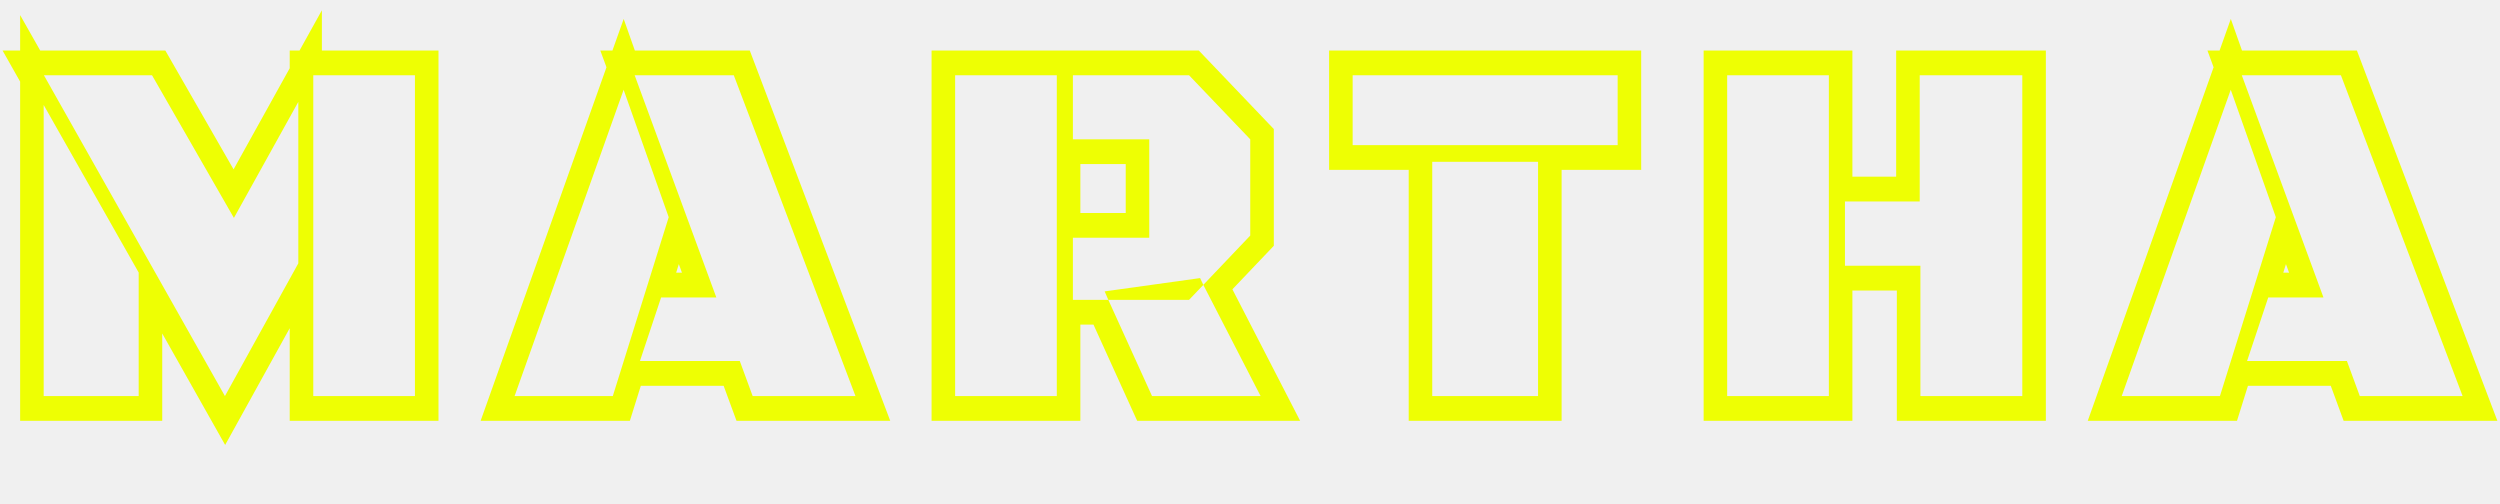
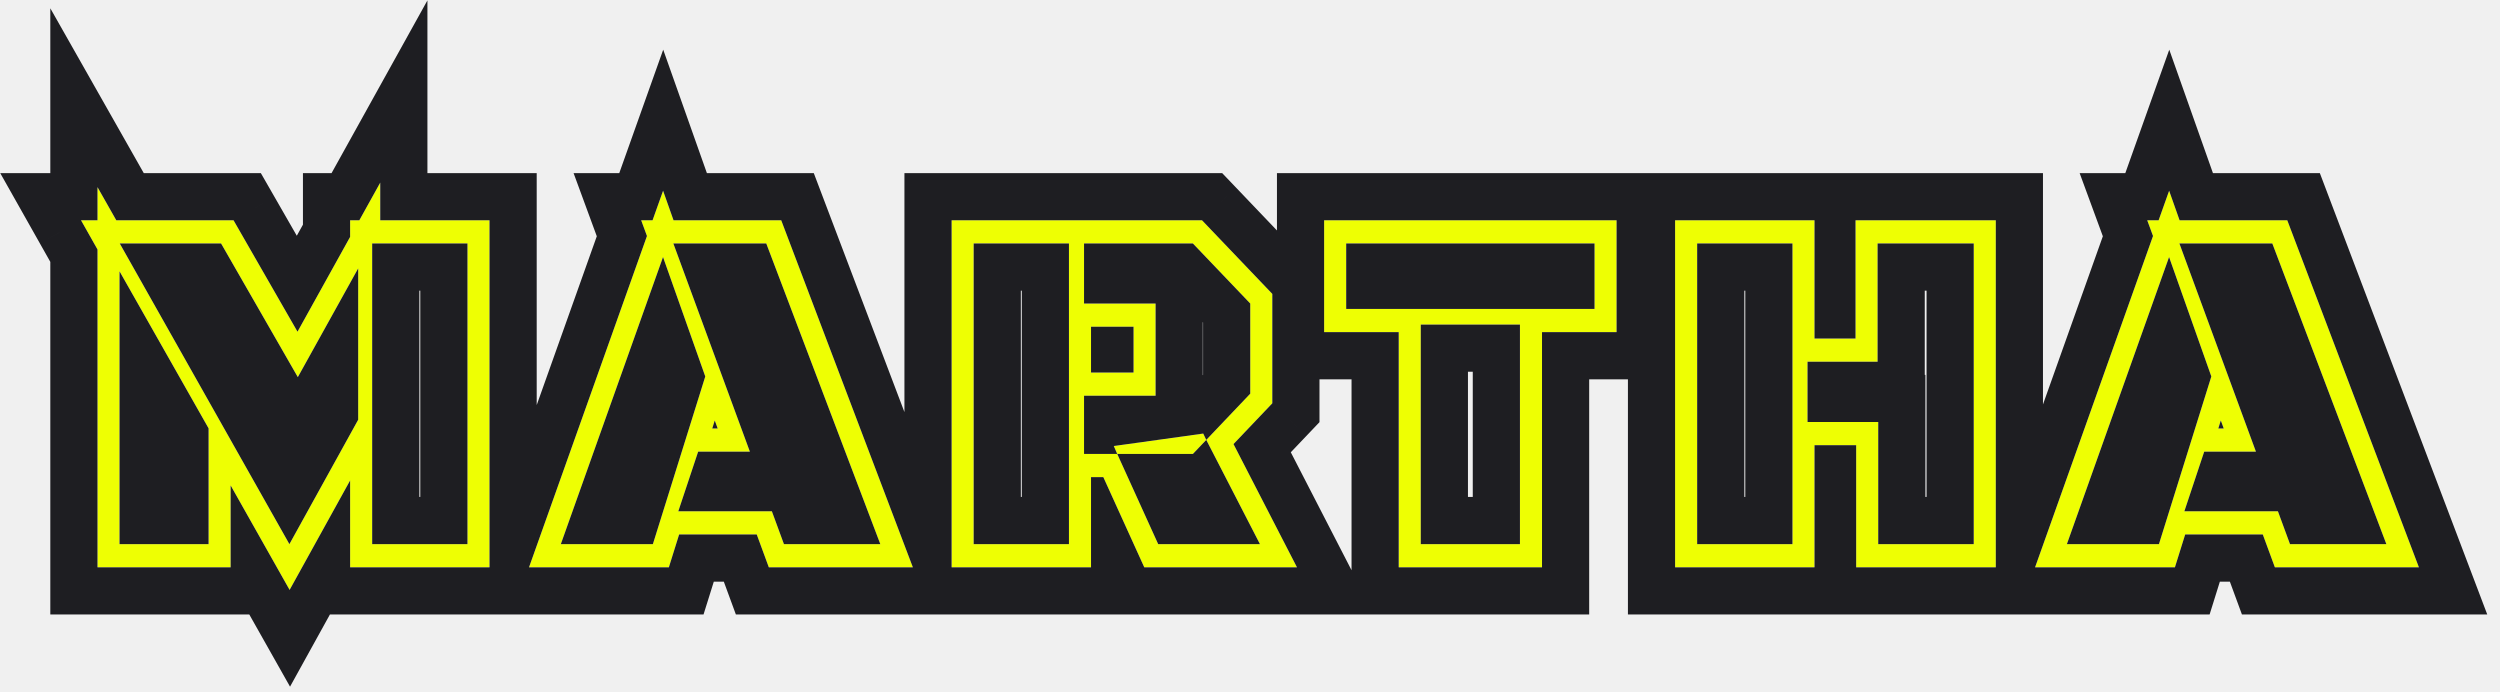
- <svg xmlns="http://www.w3.org/2000/svg" width="149" height="30" viewBox="0 0 149 30" fill="none">
-   <path fill-rule="evenodd" clip-rule="evenodd" d="M2.396 3.01H9.853L13.921 10.095L17.267 4.066V3.01H17.853L19.184 0.613V3.01H26.134V25.081H17.267V19.56L13.419 26.52L9.669 19.875V25.081H1.2V4.866L0.152 3.01H1.2V0.9L2.396 3.01ZM2.617 4.486H9.061L13.941 12.987L17.78 6.071V15.695L13.406 23.606L2.617 4.486ZM2.603 23.606H8.265V16.243L2.603 6.258V23.606ZM18.671 23.606H24.73V4.486H18.671V23.606ZM44.859 23.606L44.091 21.516H38.141L39.402 17.727H42.693L37.826 4.486H43.734L50.987 23.606H44.859ZM37.837 3.01H44.686L53.058 25.081H43.896L43.128 22.992H38.193L37.54 25.081H28.645L36.146 4.01L35.778 3.01H36.502L37.172 1.129L37.837 3.01ZM30.669 23.606H36.523L39.855 12.944L37.168 5.35L30.669 23.606ZM40.458 15.742L40.299 16.252H40.645L40.458 15.742ZM55.522 25.081V3.01H71.448L75.919 7.691V14.65L73.451 17.243L77.488 25.081H67.775L65.171 19.346H64.389V25.081H55.522ZM62.985 4.486H56.926V23.606H62.985V4.486ZM64.389 9.779V12.693H67.093V9.779H64.389ZM68.496 8.304V14.168H63.945V17.871H66.056L68.661 23.606H75.132L71.718 16.978L74.515 14.039V8.304L70.868 4.486H63.945V8.304H68.496ZM65.837 17.367L66.056 17.871H70.868L71.718 16.978L71.526 16.574L65.837 17.367ZM80.618 8.65V4.486H96.412V8.65H80.618ZM83.958 10.125H79.214V3.01H97.815V10.125H93.072V25.081H83.958V10.125ZM85.362 23.606H91.668V9.644H85.362V23.606ZM113.011 3.01H121.933V25.081H113.052V17.315H110.403V25.081H101.536V3.01H110.403V10.531H113.011V3.01ZM114.415 12.007H109.959V15.839H114.456V23.606H120.529V4.486H114.415V12.007ZM109 4.486H102.94V23.606H109V4.486ZM140.644 23.606L139.876 21.516H133.926L135.187 17.727H138.478L133.611 4.486H139.519L146.772 23.606H140.644ZM133.622 3.01H140.471L148.843 25.081H139.681L138.913 22.992H133.978L133.325 25.081H124.43L131.931 4.01L131.563 3.01H132.287L132.957 1.129L133.622 3.01ZM126.454 23.606H132.308L135.64 12.944L132.953 5.35L126.454 23.606ZM136.243 15.742L136.084 16.252H136.43L136.243 15.742Z" fill="#EEFF03" />
+ <svg xmlns="http://www.w3.org/2000/svg" width="159" height="44" viewBox="0 0 159 44" fill="none">
+   <mask id="path-1-outside-1_649_2" maskUnits="userSpaceOnUse" x="-0.848" y="-0.387" width="160" height="45" fill="black">
+     <rect fill="white" x="-0.848" y="-0.387" width="160" height="45" />
+     <path fill-rule="evenodd" clip-rule="evenodd" d="M7.396 14.01H14.853L18.921 21.095L22.267 15.066V14.01H22.853L24.184 11.613V14.01H31.134V36.081H22.267V30.56L18.419 37.52L14.669 30.875V36.081H6.2V15.866L5.152 14.01H6.2V11.9L7.396 14.01ZM7.617 15.486H14.06L18.941 23.987L22.78 17.071V26.695L18.406 34.606L7.617 15.486ZM7.603 34.606H13.265V27.243L7.603 17.258V34.606ZM23.671 34.606H29.73V15.486H23.671V34.606ZM49.859 34.606L49.091 32.516H43.141L44.402 28.727H47.693L42.826 15.486H48.734L55.987 34.606H49.859ZM42.837 14.01H49.686L58.058 36.081H48.896L48.128 33.992H43.193L42.54 36.081H33.645L41.146 15.01L40.778 14.01H41.502L42.172 12.129L42.837 14.01ZM35.669 34.606H41.523L44.855 23.944L42.168 16.35L35.669 34.606ZM45.458 26.742L45.299 27.252H45.645L45.458 26.742ZM60.522 36.081V14.01H76.448L80.919 18.691V25.65L78.451 28.243L82.488 36.081H72.775L70.171 30.346H69.389V36.081H60.522ZM67.985 15.486H61.926V34.606H67.985V15.486ZM69.389 20.779V23.693H72.093V20.779H69.389ZM73.496 19.304V25.168H68.945V28.871H71.056L73.661 34.606H80.132L76.718 27.978L79.515 25.038V19.304L75.868 15.486H68.945V19.304H73.496ZM70.837 28.367L71.056 28.871H75.868L76.718 27.978L76.526 27.574L70.837 28.367ZM85.618 19.65V15.486H101.412V19.65H85.618ZM88.958 21.125H84.214V14.01H102.815V21.125H98.072V36.081H88.958V21.125ZM90.362 34.606H96.668V20.644H90.362V34.606ZM118.011 14.01H126.933V36.081H118.052V28.315H115.403V36.081H106.536V14.01H115.403V21.532H118.011V14.01ZM119.415 23.007H114.959V26.84H119.456V34.606H125.529V15.486H119.415V23.007ZM114 15.486H107.94V34.606H114V15.486ZM145.644 34.606L144.876 32.516H138.926L140.187 28.727H143.478L138.611 15.486H144.519L151.772 34.606H145.644ZM138.622 14.01H145.471L153.843 36.081H144.681L143.913 33.992H138.978L138.325 36.081H129.43L136.931 15.01L136.563 14.01H137.287L137.957 12.129L138.622 14.01ZM131.454 34.606H137.308L140.64 23.944L137.953 16.35L131.454 34.606ZM141.243 26.742L141.084 27.252H141.43L141.243 26.742Z" />
+   </mask>
+   <path fill-rule="evenodd" clip-rule="evenodd" d="M7.396 14.01H14.853L18.921 21.095L22.267 15.066V14.01H22.853L24.184 11.613V14.01H31.134V36.081H22.267V30.56L18.419 37.52L14.669 30.875V36.081H6.2V15.866L5.152 14.01H6.2V11.9L7.396 14.01ZM7.617 15.486H14.06L18.941 23.987L22.78 17.071V26.695L18.406 34.606L7.617 15.486ZM7.603 34.606H13.265V27.243L7.603 17.258V34.606ZM23.671 34.606H29.73V15.486H23.671V34.606ZM49.859 34.606L49.091 32.516H43.141L44.402 28.727H47.693L42.826 15.486H48.734L55.987 34.606H49.859ZM42.837 14.01H49.686L58.058 36.081H48.896L48.128 33.992H43.193L42.54 36.081H33.645L41.146 15.01L40.778 14.01H41.502L42.172 12.129L42.837 14.01ZM35.669 34.606H41.523L44.855 23.944L42.168 16.35L35.669 34.606ZM45.458 26.742L45.299 27.252H45.645L45.458 26.742ZM60.522 36.081V14.01H76.448L80.919 18.691V25.65L78.451 28.243L82.488 36.081H72.775L70.171 30.346H69.389V36.081H60.522ZM67.985 15.486H61.926V34.606H67.985V15.486ZM69.389 20.779V23.693H72.093V20.779H69.389ZM73.496 19.304V25.168H68.945V28.871H71.056L73.661 34.606H80.132L76.718 27.978L79.515 25.038V19.304L75.868 15.486H68.945V19.304H73.496ZM70.837 28.367L71.056 28.871H75.868L76.718 27.978L76.526 27.574L70.837 28.367ZM85.618 19.65V15.486H101.412V19.65H85.618ZM88.958 21.125H84.214V14.01H102.815V21.125H98.072V36.081H88.958V21.125ZM90.362 34.606H96.668V20.644H90.362V34.606ZM118.011 14.01H126.933V36.081H118.052V28.315H115.403V36.081H106.536V14.01H115.403V21.532H118.011V14.01ZM119.415 23.007H114.959V26.84H119.456V34.606H125.529V15.486H119.415V23.007ZM114 15.486H107.94V34.606H114V15.486ZM145.644 34.606L144.876 32.516H138.926L140.187 28.727H143.478L138.611 15.486H144.519L151.772 34.606H145.644ZM138.622 14.01H145.471L153.843 36.081H144.681L143.913 33.992H138.978L138.325 36.081H129.43L136.931 15.01L136.563 14.01H137.287L137.957 12.129L138.622 14.01ZM131.454 34.606H137.308L140.64 23.944L137.953 16.35L131.454 34.606ZM141.243 26.742L141.084 27.252H141.43L141.243 26.742Z" fill="#EEFF03" />
+   <path d="M7.396 14.01L4.786 15.49L5.648 17.01H7.396V14.01ZM14.853 14.01L17.455 12.517L16.59 11.01H14.853V14.01ZM18.921 21.095L16.319 22.589L18.965 27.198L21.544 22.551L18.921 21.095ZM22.267 15.066L24.89 16.522L25.267 15.843V15.066H22.267ZM22.267 14.01V11.01H19.267V14.01H22.267ZM22.853 14.01V17.01H24.619L25.476 15.466L22.853 14.01ZM24.184 11.613H27.184V0.026L21.561 10.157L24.184 11.613ZM24.184 14.01H21.184V17.01H24.184V14.01ZM31.134 14.01H34.134V11.01H31.134V14.01ZM31.134 36.081V39.081H34.134V36.081H31.134ZM22.267 36.081H19.267V39.081H22.267V36.081ZM22.267 30.56H25.267L19.642 29.108L22.267 30.56ZM18.419 37.52L15.806 38.994L18.446 43.672L21.044 38.971L18.419 37.52ZM14.669 30.875L17.282 29.401L11.669 19.455V30.875H14.669ZM14.669 36.081V39.081H17.669V36.081H14.669ZM6.2 36.081H3.2V39.081H6.2V36.081ZM6.2 15.866H9.2V15.078L8.812 14.392L6.2 15.866ZM5.152 14.01V11.01H0.015L2.54 15.485L5.152 14.01ZM6.2 14.01V17.01H9.2V14.01H6.2ZM6.2 11.9L8.809 10.421L3.2 0.528V11.9H6.2ZM7.617 15.486V12.486H2.479L5.004 16.96L7.617 15.486ZM14.06 15.486L16.662 13.992L15.797 12.486H14.06V15.486ZM18.941 23.987L16.339 25.48L18.985 30.089L21.564 25.443L18.941 23.987ZM22.78 17.071H25.78V5.484L20.157 15.615L22.78 17.071ZM22.78 26.695L25.405 28.147L25.78 27.47V26.695H22.78ZM18.406 34.606L15.794 36.08L18.433 40.757L21.032 36.057L18.406 34.606ZM7.603 34.606H4.603V37.606H7.603V34.606ZM13.265 34.606V37.606H16.265V34.606H13.265ZM13.265 27.243H16.265V26.452L15.875 25.763L13.265 27.243ZM7.603 17.258L10.213 15.778L4.603 5.886V17.258H7.603ZM23.671 34.606H20.671V37.606H23.671V34.606ZM29.73 34.606V37.606H32.73V34.606H29.73ZM29.73 15.486H32.73V12.486H29.73V15.486ZM23.671 15.486V12.486H20.671V15.486H23.671ZM49.859 34.606L47.043 35.64L47.765 37.606H49.859V34.606ZM49.091 32.516L51.907 31.482L51.185 29.516H49.091V32.516ZM43.141 32.516L40.294 31.569L38.981 35.516H43.141V32.516ZM44.402 28.727V25.727H42.239L41.556 27.78L44.402 28.727ZM47.693 28.727V31.727H51.991L50.508 27.692L47.693 28.727ZM42.826 15.486V12.486H38.527L40.01 16.521L42.826 15.486ZM48.734 15.486L51.539 14.422L50.805 12.486H48.734V15.486ZM55.987 34.606V37.606H60.333L58.792 33.542L55.987 34.606ZM42.837 14.01L40.009 15.011L40.717 17.01H42.837V14.01ZM49.686 14.01L52.491 12.946L51.757 11.01H49.686V14.01ZM58.058 36.081V39.081H62.404L60.863 35.017L58.058 36.081ZM48.896 36.081L46.08 37.116L46.802 39.081H48.896V36.081ZM48.128 33.992L50.944 32.957L50.222 30.992H48.128V33.992ZM43.193 33.992V30.992H40.987L40.329 33.097L43.193 33.992ZM42.54 36.081V39.081H44.745L45.403 36.976L42.54 36.081ZM33.645 36.081L30.819 35.075L29.393 39.081H33.645V36.081ZM41.146 15.01L43.972 16.016L44.336 14.994L43.962 13.975L41.146 15.01ZM40.778 14.01V11.01H36.48L37.963 15.045L40.778 14.01ZM41.502 14.01V17.01H43.618L44.328 15.016L41.502 14.01ZM42.172 12.129L45 11.128L42.18 3.16L39.345 11.123L42.172 12.129ZM35.669 34.606L32.843 33.599L31.417 37.606H35.669V34.606ZM41.523 34.606V37.606H43.729L44.387 35.5L41.523 34.606ZM44.855 23.944L47.718 24.838L48.016 23.884L47.683 22.943L44.855 23.944ZM42.168 16.35L44.996 15.35L42.176 7.381L39.341 15.344L42.168 16.35ZM45.299 27.252L42.435 26.357L41.218 30.252H45.299V27.252ZM45.458 26.742L48.274 25.707L45.228 17.419L42.594 25.847L45.458 26.742ZM45.645 27.252V30.252H49.944L48.461 26.217L45.645 27.252ZM60.522 36.081H57.522V39.081H60.522V36.081ZM60.522 14.01V11.01H57.522V14.01H60.522ZM76.448 14.01L78.618 11.938L77.731 11.01H76.448V14.01ZM80.919 18.691H83.919V17.489L83.088 16.619L80.919 18.691ZM80.919 25.65L83.092 27.718L83.919 26.849V25.65H80.919ZM78.451 28.243L76.278 26.175L74.807 27.72L75.784 29.617L78.451 28.243ZM82.488 36.081V39.081H87.408L85.155 34.707L82.488 36.081ZM72.775 36.081L70.044 37.322L70.843 39.081H72.775V36.081ZM70.171 30.346L72.902 29.106L72.103 27.346H70.171V30.346ZM69.389 30.346V27.346H66.389V30.346H69.389ZM69.389 36.081V39.081H72.389V36.081H69.389ZM67.985 15.486H70.985V12.486H67.985V15.486ZM61.926 15.486V12.486H58.926V15.486H61.926ZM61.926 34.606H58.926V37.606H61.926V34.606ZM67.985 34.606V37.606H70.985V34.606H67.985ZM69.389 23.693H66.389V26.693H69.389V23.693ZM69.389 20.779V17.779H66.389V20.779H69.389ZM72.093 23.693V26.693H75.093V23.693H72.093ZM72.093 20.779H75.093V17.779H72.093V20.779ZM73.496 19.304H76.496V16.304H73.496V19.304ZM73.496 25.168V28.168H76.496V25.168H73.496ZM68.945 25.168V22.168H65.945V25.168H68.945ZM68.945 28.871H65.945V31.871H68.945V28.871ZM73.661 34.606L70.93 35.846L71.729 37.606H73.661V34.606ZM80.132 34.606V37.606H85.051L82.799 33.232L80.132 34.606ZM79.515 25.038L81.688 27.106L82.515 26.238V25.038H79.515ZM79.515 19.304H82.515V18.102L81.684 17.232L79.515 19.304ZM75.868 15.486L78.038 13.414L77.151 12.486H75.868V15.486ZM68.945 15.486V12.486H65.945V15.486H68.945ZM68.945 19.304H65.945V22.304H68.945V19.304ZM70.837 28.367L70.423 25.395L66.51 25.941L68.086 29.563L70.837 28.367ZM75.868 28.871V31.871H77.155L78.041 30.939L75.868 28.871ZM76.526 27.574L79.235 26.285L78.29 24.3L76.112 24.603L76.526 27.574ZM85.618 19.65H82.618V22.65H85.618V19.65ZM85.618 15.486V12.486H82.618V15.486H85.618ZM101.412 15.486H104.412V12.486H101.412V15.486ZM101.412 19.65V22.65H104.412V19.65H101.412ZM88.958 21.125H91.958V18.125H88.958V21.125ZM84.214 21.125H81.214V24.125H84.214V21.125ZM84.214 14.01V11.01H81.214V14.01H84.214ZM102.815 14.01H105.815V11.01H102.815V14.01ZM102.815 21.125V24.125H105.815V21.125H102.815ZM98.072 21.125V18.125H95.072V21.125H98.072ZM98.072 36.081V39.081H101.072V36.081H98.072ZM88.958 36.081H85.958V39.081H88.958V36.081ZM90.362 34.606H87.362V37.606H90.362V34.606ZM96.668 34.606V37.606H99.668V34.606H96.668ZM96.668 20.644H99.668V17.644H96.668V20.644ZM90.362 20.644V17.644H87.362V20.644H90.362ZM118.011 14.01V11.01H115.011V14.01H118.011ZM126.933 14.01H129.933V11.01H126.933V14.01ZM126.933 36.081V39.081H129.933V36.081H126.933ZM118.052 36.081H115.052V39.081H118.052V36.081ZM118.052 28.315H121.052V25.315H118.052V28.315ZM115.403 28.315V25.315H112.403V28.315H115.403ZM115.403 36.081V39.081H118.403V36.081H115.403ZM106.536 36.081H103.536V39.081H106.536V36.081ZM106.536 14.01V11.01H103.536V14.01H106.536ZM115.403 14.01H118.403V11.01H115.403V14.01ZM115.403 21.532H112.403V24.532H115.403V21.532ZM118.011 21.532V24.532H121.011V21.532H118.011ZM119.415 23.007V26.007H122.415V23.007H119.415ZM114.959 23.007V20.007H111.959V23.007H114.959ZM114.959 26.84H111.959V29.84H114.959V26.84ZM119.456 26.84H122.456V23.84H119.456V26.84ZM119.456 34.606H116.456V37.606H119.456V34.606ZM125.529 34.606V37.606H128.529V34.606H125.529ZM125.529 15.486H128.529V12.486H125.529V15.486ZM119.415 15.486V12.486H116.415V15.486H119.415ZM114 15.486H117V12.486H114V15.486ZM107.94 15.486V12.486H104.94V15.486H107.94ZM107.94 34.606H104.94V37.606H107.94V34.606ZM114 34.606V37.606H117V34.606H114ZM145.644 34.606L142.828 35.64L143.55 37.606H145.644V34.606ZM144.876 32.516L147.692 31.482L146.97 29.516H144.876V32.516ZM138.926 32.516L136.08 31.569L134.766 35.516H138.926V32.516ZM140.187 28.727V25.727H138.024L137.341 27.78L140.187 28.727ZM143.478 28.727V31.727H147.776L146.293 27.692L143.478 28.727ZM138.611 15.486V12.486H134.312L135.795 16.521L138.611 15.486ZM144.519 15.486L147.324 14.422L146.59 12.486H144.519V15.486ZM151.772 34.606V37.606H156.118L154.577 33.542L151.772 34.606ZM138.622 14.01L135.794 15.011L136.502 17.01H138.622V14.01ZM145.471 14.01L148.276 12.946L147.542 11.01H145.471V14.01ZM153.843 36.081V39.081H158.189L156.648 35.017L153.843 36.081ZM144.681 36.081L141.865 37.116L142.587 39.081H144.681V36.081ZM143.913 33.992L146.729 32.957L146.007 30.992H143.913V33.992ZM138.978 33.992V30.992H136.772L136.114 33.097L138.978 33.992ZM138.325 36.081V39.081H140.531L141.188 36.976L138.325 36.081ZM129.43 36.081L126.604 35.075L125.178 39.081H129.43V36.081ZM136.931 15.01L139.757 16.016L140.121 14.994L139.747 13.975L136.931 15.01ZM136.563 14.01V11.01H132.265L133.748 15.045L136.563 14.01ZM137.287 14.01V17.01H139.403L140.113 15.016L137.287 14.01ZM137.957 12.129L140.785 11.128L137.965 3.16L135.13 11.123L137.957 12.129ZM131.454 34.606L128.628 33.599L127.202 37.606H131.454V34.606ZM137.308 34.606V37.606H139.514L140.172 35.5L137.308 34.606ZM140.64 23.944L143.503 24.838L143.801 23.884L143.468 22.943L140.64 23.944ZM137.953 16.35L140.781 15.35L137.961 7.381L135.126 15.344L137.953 16.35ZM141.084 27.252L138.22 26.357L137.003 30.252H141.084V27.252ZM141.243 26.742L144.059 25.707L141.013 17.42L138.379 25.847L141.243 26.742ZM141.43 27.252V30.252H145.729L144.246 26.217L141.43 27.252ZM19.267 14.01V15.066H25.267V14.01H19.267ZM22.853 11.01H22.267V17.01H22.853V11.01ZM21.561 10.157L20.23 12.555L25.476 15.466L26.807 13.069L21.561 10.157ZM27.184 14.01V11.613H21.184V14.01H27.184ZM2.54 15.485L3.587 17.34L8.812 14.392L7.765 12.536L2.54 15.485ZM6.2 11.01H5.152V17.01H6.2V11.01ZM3.2 11.9V14.01H9.2V11.9H3.2ZM10.006 12.531L8.809 10.421L3.59 13.38L4.786 15.49L10.006 12.531ZM52.675 33.571L51.907 31.482L46.275 33.551L47.043 35.64L52.675 33.571ZM43.193 36.992H48.128V30.992H43.193V36.992ZM37.963 15.045L38.33 16.045L43.962 13.975L43.594 12.975L37.963 15.045ZM41.502 11.01H40.778V17.01H41.502V11.01ZM39.345 11.123L38.675 13.004L44.328 15.016L44.998 13.135L39.345 11.123ZM45.666 13.01L45 11.128L39.343 13.13L40.009 15.011L45.666 13.01ZM48.162 28.146L48.321 27.637L42.594 25.847L42.435 26.357L48.162 28.146ZM45.645 24.252H45.299V30.252H45.645V24.252ZM42.642 27.777L42.829 28.287L48.461 26.217L48.274 25.707L42.642 27.777ZM69.389 33.346H70.171V27.346H69.389V33.346ZM72.389 23.693V20.779H66.389V23.693H72.389ZM72.093 20.693H69.389V26.693H72.093V20.693ZM69.093 20.779V23.693H75.093V20.779H69.093ZM69.389 23.779H72.093V17.779H69.389V23.779ZM76.515 19.304V25.038H82.515V19.304H76.515ZM73.699 17.558L77.345 21.376L81.684 17.232L78.038 13.414L73.699 17.558ZM68.086 29.563L68.305 30.068L73.807 27.674L73.588 27.17L68.086 29.563ZM79.427 26.689L79.235 26.285L73.817 28.863L74.009 29.267L79.427 26.689ZM115.403 31.315H118.052V25.315H115.403V31.315ZM118.011 18.532H115.403V24.532H118.011V18.532ZM148.46 33.571L147.692 31.482L142.06 33.551L142.828 35.64L148.46 33.571ZM138.978 36.992H143.913V30.992H138.978V36.992ZM133.748 15.045L134.115 16.045L139.747 13.975L139.379 12.975L133.748 15.045ZM137.287 11.01H136.563V17.01H137.287V11.01ZM135.13 11.123L134.46 13.004L140.113 15.016L140.783 13.135L135.13 11.123ZM141.451 13.01L140.785 11.128L135.128 13.13L135.794 15.011L141.451 13.01ZM143.947 28.146L144.106 27.637L138.379 25.847L138.22 26.357L143.947 28.146ZM141.43 24.252H141.084V30.252H141.43V24.252ZM138.427 27.777L138.615 28.287L144.246 26.217L144.059 25.707L138.427 27.777ZM14.853 11.01H7.396V17.01H14.853V11.01ZM21.522 19.602L17.455 12.517L12.251 15.504L16.319 22.589L21.522 19.602ZM19.644 13.61L16.298 19.639L21.544 22.551L24.89 16.522L19.644 13.61ZM31.134 11.01H24.184V17.01H31.134V11.01ZM34.134 36.081V14.01H28.134V36.081H34.134ZM22.267 39.081H31.134V33.081H22.267V39.081ZM19.267 30.56V36.081H25.267V30.56H19.267ZM21.044 38.971L24.892 32.011L19.642 29.108L15.793 36.068L21.044 38.971ZM12.056 32.35L15.806 38.994L21.032 36.046L17.282 29.401L12.056 32.35ZM17.669 36.081V30.875H11.669V36.081H17.669ZM6.2 39.081H14.669V33.081H6.2V39.081ZM3.2 15.866V36.081H9.2V15.866H3.2ZM21.019 33.131L10.23 14.011L5.004 16.96L15.794 36.08L21.019 33.131ZM7.617 18.486H14.06V12.486H7.617V18.486ZM11.459 16.98L16.339 25.48L21.543 22.493L16.662 13.992L11.459 16.98ZM21.564 25.443L25.403 18.527L20.157 15.615L16.318 22.531L21.564 25.443ZM19.78 17.071V26.695H25.78V17.071H19.78ZM20.154 25.244L15.781 33.154L21.032 36.057L25.405 28.147L20.154 25.244ZM10.603 34.606V17.258H4.603V34.606H10.603ZM13.265 31.606H7.603V37.606H13.265V31.606ZM10.265 27.243V34.606H16.265V27.243H10.265ZM4.994 18.738L10.656 28.723L15.875 25.763L10.213 15.778L4.994 18.738ZM26.671 34.606V15.486H20.671V34.606H26.671ZM29.73 31.606H23.671V37.606H29.73V31.606ZM26.73 15.486V34.606H32.73V15.486H26.73ZM23.671 18.486H29.73V12.486H23.671V18.486ZM55.987 31.606H49.859V37.606H55.987V31.606ZM49.091 29.516H43.141V35.516H49.091V29.516ZM45.987 33.464L47.249 29.674L41.556 27.78L40.294 31.569L45.987 33.464ZM44.402 31.727H47.693V25.727H44.402V31.727ZM50.508 27.692L45.642 14.451L40.01 16.521L44.877 29.762L50.508 27.692ZM42.826 18.486H48.734V12.486H42.826V18.486ZM45.929 16.55L53.182 35.67L58.792 33.542L51.539 14.422L45.929 16.55ZM49.686 11.01H42.837V17.01H49.686V11.01ZM60.863 35.017L52.491 12.946L46.881 15.074L55.253 37.145L60.863 35.017ZM48.896 39.081H58.058V33.081H48.896V39.081ZM45.312 35.027L46.08 37.116L51.712 35.046L50.944 32.957L45.312 35.027ZM45.403 36.976L46.056 34.886L40.329 33.097L39.676 35.186L45.403 36.976ZM33.645 39.081H42.54V33.081H33.645V39.081ZM38.32 14.004L30.819 35.075L36.471 37.087L43.972 16.016L38.32 14.004ZM38.496 35.612L44.994 17.356L39.341 15.344L32.843 33.599L38.496 35.612ZM41.523 31.606H35.669V37.606H41.523V31.606ZM41.991 23.049L38.66 33.711L44.387 35.5L47.718 24.838L41.991 23.049ZM39.34 17.351L42.026 24.944L47.683 22.943L44.996 15.35L39.34 17.351ZM57.522 14.01V36.081H63.522V14.01H57.522ZM76.448 11.01H60.522V17.01H76.448V11.01ZM83.088 16.619L78.618 11.938L74.279 16.082L78.749 20.763L83.088 16.619ZM83.919 25.65V18.691H77.919V25.65H83.919ZM80.624 30.311L83.092 27.718L78.745 23.582L76.278 26.175L80.624 30.311ZM85.155 34.707L81.118 26.869L75.784 29.617L79.821 37.455L85.155 34.707ZM72.775 39.081H82.488V33.081H72.775V39.081ZM67.439 31.587L70.044 37.322L75.507 34.84L72.902 29.106L67.439 31.587ZM72.389 36.081V30.346H66.389V36.081H72.389ZM60.522 39.081H69.389V33.081H60.522V39.081ZM64.985 15.486V34.606H70.985V15.486H64.985ZM61.926 18.486H67.985V12.486H61.926V18.486ZM64.926 34.606V15.486H58.926V34.606H64.926ZM67.985 31.606H61.926V37.606H67.985V31.606ZM73.496 16.304H68.945V22.304H73.496V16.304ZM76.496 25.168V19.304H70.496V25.168H76.496ZM68.945 28.168H73.496V22.168H68.945V28.168ZM71.945 28.871V25.168H65.945V28.871H71.945ZM71.056 25.871H68.945V31.871H71.056V25.871ZM76.392 33.365L73.787 27.63L68.325 30.112L70.93 35.846L76.392 33.365ZM80.132 31.606H73.661V37.606H80.132V31.606ZM74.051 29.351L77.465 35.979L82.799 33.232L79.385 26.604L74.051 29.351ZM77.341 22.971L74.545 25.91L78.891 30.046L81.688 27.106L77.341 22.971ZM68.945 18.486H75.868V12.486H68.945V18.486ZM71.945 19.304V15.486H65.945V19.304H71.945ZM76.112 24.603L70.423 25.395L71.251 31.338L76.94 30.546L76.112 24.603ZM71.056 31.871H75.868V25.871H71.056V31.871ZM78.041 30.939L78.891 30.046L74.545 25.91L73.695 26.803L78.041 30.939ZM101.412 16.65H85.618V22.65H101.412V16.65ZM88.618 19.65V15.486H82.618V19.65H88.618ZM85.618 18.486H101.412V12.486H85.618V18.486ZM98.412 15.486V19.65H104.412V15.486H98.412ZM84.214 24.125H88.958V18.125H84.214V24.125ZM81.214 14.01V21.125H87.214V14.01H81.214ZM102.815 11.01H84.214V17.01H102.815V11.01ZM105.815 21.125V14.01H99.815V21.125H105.815ZM98.072 24.125H102.815V18.125H98.072V24.125ZM101.072 36.081V21.125H95.072V36.081H101.072ZM88.958 39.081H98.072V33.081H88.958V39.081ZM85.958 21.125V36.081H91.958V21.125H85.958ZM93.362 34.606V20.644H87.362V34.606H93.362ZM96.668 31.606H90.362V37.606H96.668V31.606ZM93.668 20.644V34.606H99.668V20.644H93.668ZM90.362 23.644H96.668V17.644H90.362V23.644ZM126.933 11.01H118.011V17.01H126.933V11.01ZM129.933 36.081V14.01H123.933V36.081H129.933ZM118.052 39.081H126.933V33.081H118.052V39.081ZM115.052 28.315V36.081H121.052V28.315H115.052ZM118.403 36.081V28.315H112.403V36.081H118.403ZM106.536 39.081H115.403V33.081H106.536V39.081ZM103.536 14.01V36.081H109.536V14.01H103.536ZM115.403 11.01H106.536V17.01H115.403V11.01ZM118.403 21.532V14.01H112.403V21.532H118.403ZM115.011 14.01V21.532H121.011V14.01H115.011ZM122.415 23.007V15.486H116.415V23.007H122.415ZM114.959 26.007H119.415V20.007H114.959V26.007ZM117.959 26.84V23.007H111.959V26.84H117.959ZM119.456 23.84H114.959V29.84H119.456V23.84ZM122.456 34.606V26.84H116.456V34.606H122.456ZM125.529 31.606H119.456V37.606H125.529V31.606ZM122.529 15.486V34.606H128.529V15.486H122.529ZM119.415 18.486H125.529V12.486H119.415V18.486ZM111 15.486V34.606H117V15.486H111ZM107.94 18.486H114V12.486H107.94V18.486ZM110.94 34.606V15.486H104.94V34.606H110.94ZM114 31.606H107.94V37.606H114V31.606ZM151.772 31.606H145.644V37.606H151.772V31.606ZM144.876 29.516H138.926V35.516H144.876V29.516ZM141.773 33.464L143.034 29.674L137.341 27.78L136.08 31.569L141.773 33.464ZM140.187 31.727H143.478V25.727H140.187V31.727ZM146.293 27.692L141.427 14.451L135.795 16.521L140.662 29.762L146.293 27.692ZM138.611 18.486H144.519V12.486H138.611V18.486ZM141.714 16.55L148.967 35.67L154.577 33.542L147.324 14.422L141.714 16.55ZM145.471 11.01H138.622V17.01H145.471V11.01ZM156.648 35.017L148.276 12.946L142.666 15.074L151.038 37.145L156.648 35.017ZM144.681 39.081H153.843V33.081H144.681V39.081ZM141.097 35.027L141.865 37.116L147.497 35.046L146.729 32.957L141.097 35.027ZM141.188 36.976L141.841 34.886L136.114 33.097L135.461 35.186L141.188 36.976ZM129.43 39.081H138.325V33.081H129.43V39.081ZM134.105 14.004L126.604 35.075L132.257 37.087L139.757 16.016L134.105 14.004ZM134.281 35.612L140.779 17.356L135.126 15.344L128.628 33.599L134.281 35.612ZM137.308 31.606H131.454V37.606H137.308V31.606ZM137.776 23.049L134.445 33.711L140.172 35.5L143.503 24.838L137.776 23.049ZM135.125 17.351L137.812 24.944L143.468 22.943L140.781 15.35L135.125 17.351Z" fill="#1E1E22" mask="url(#path-1-outside-1_649_2)" />
</svg>
